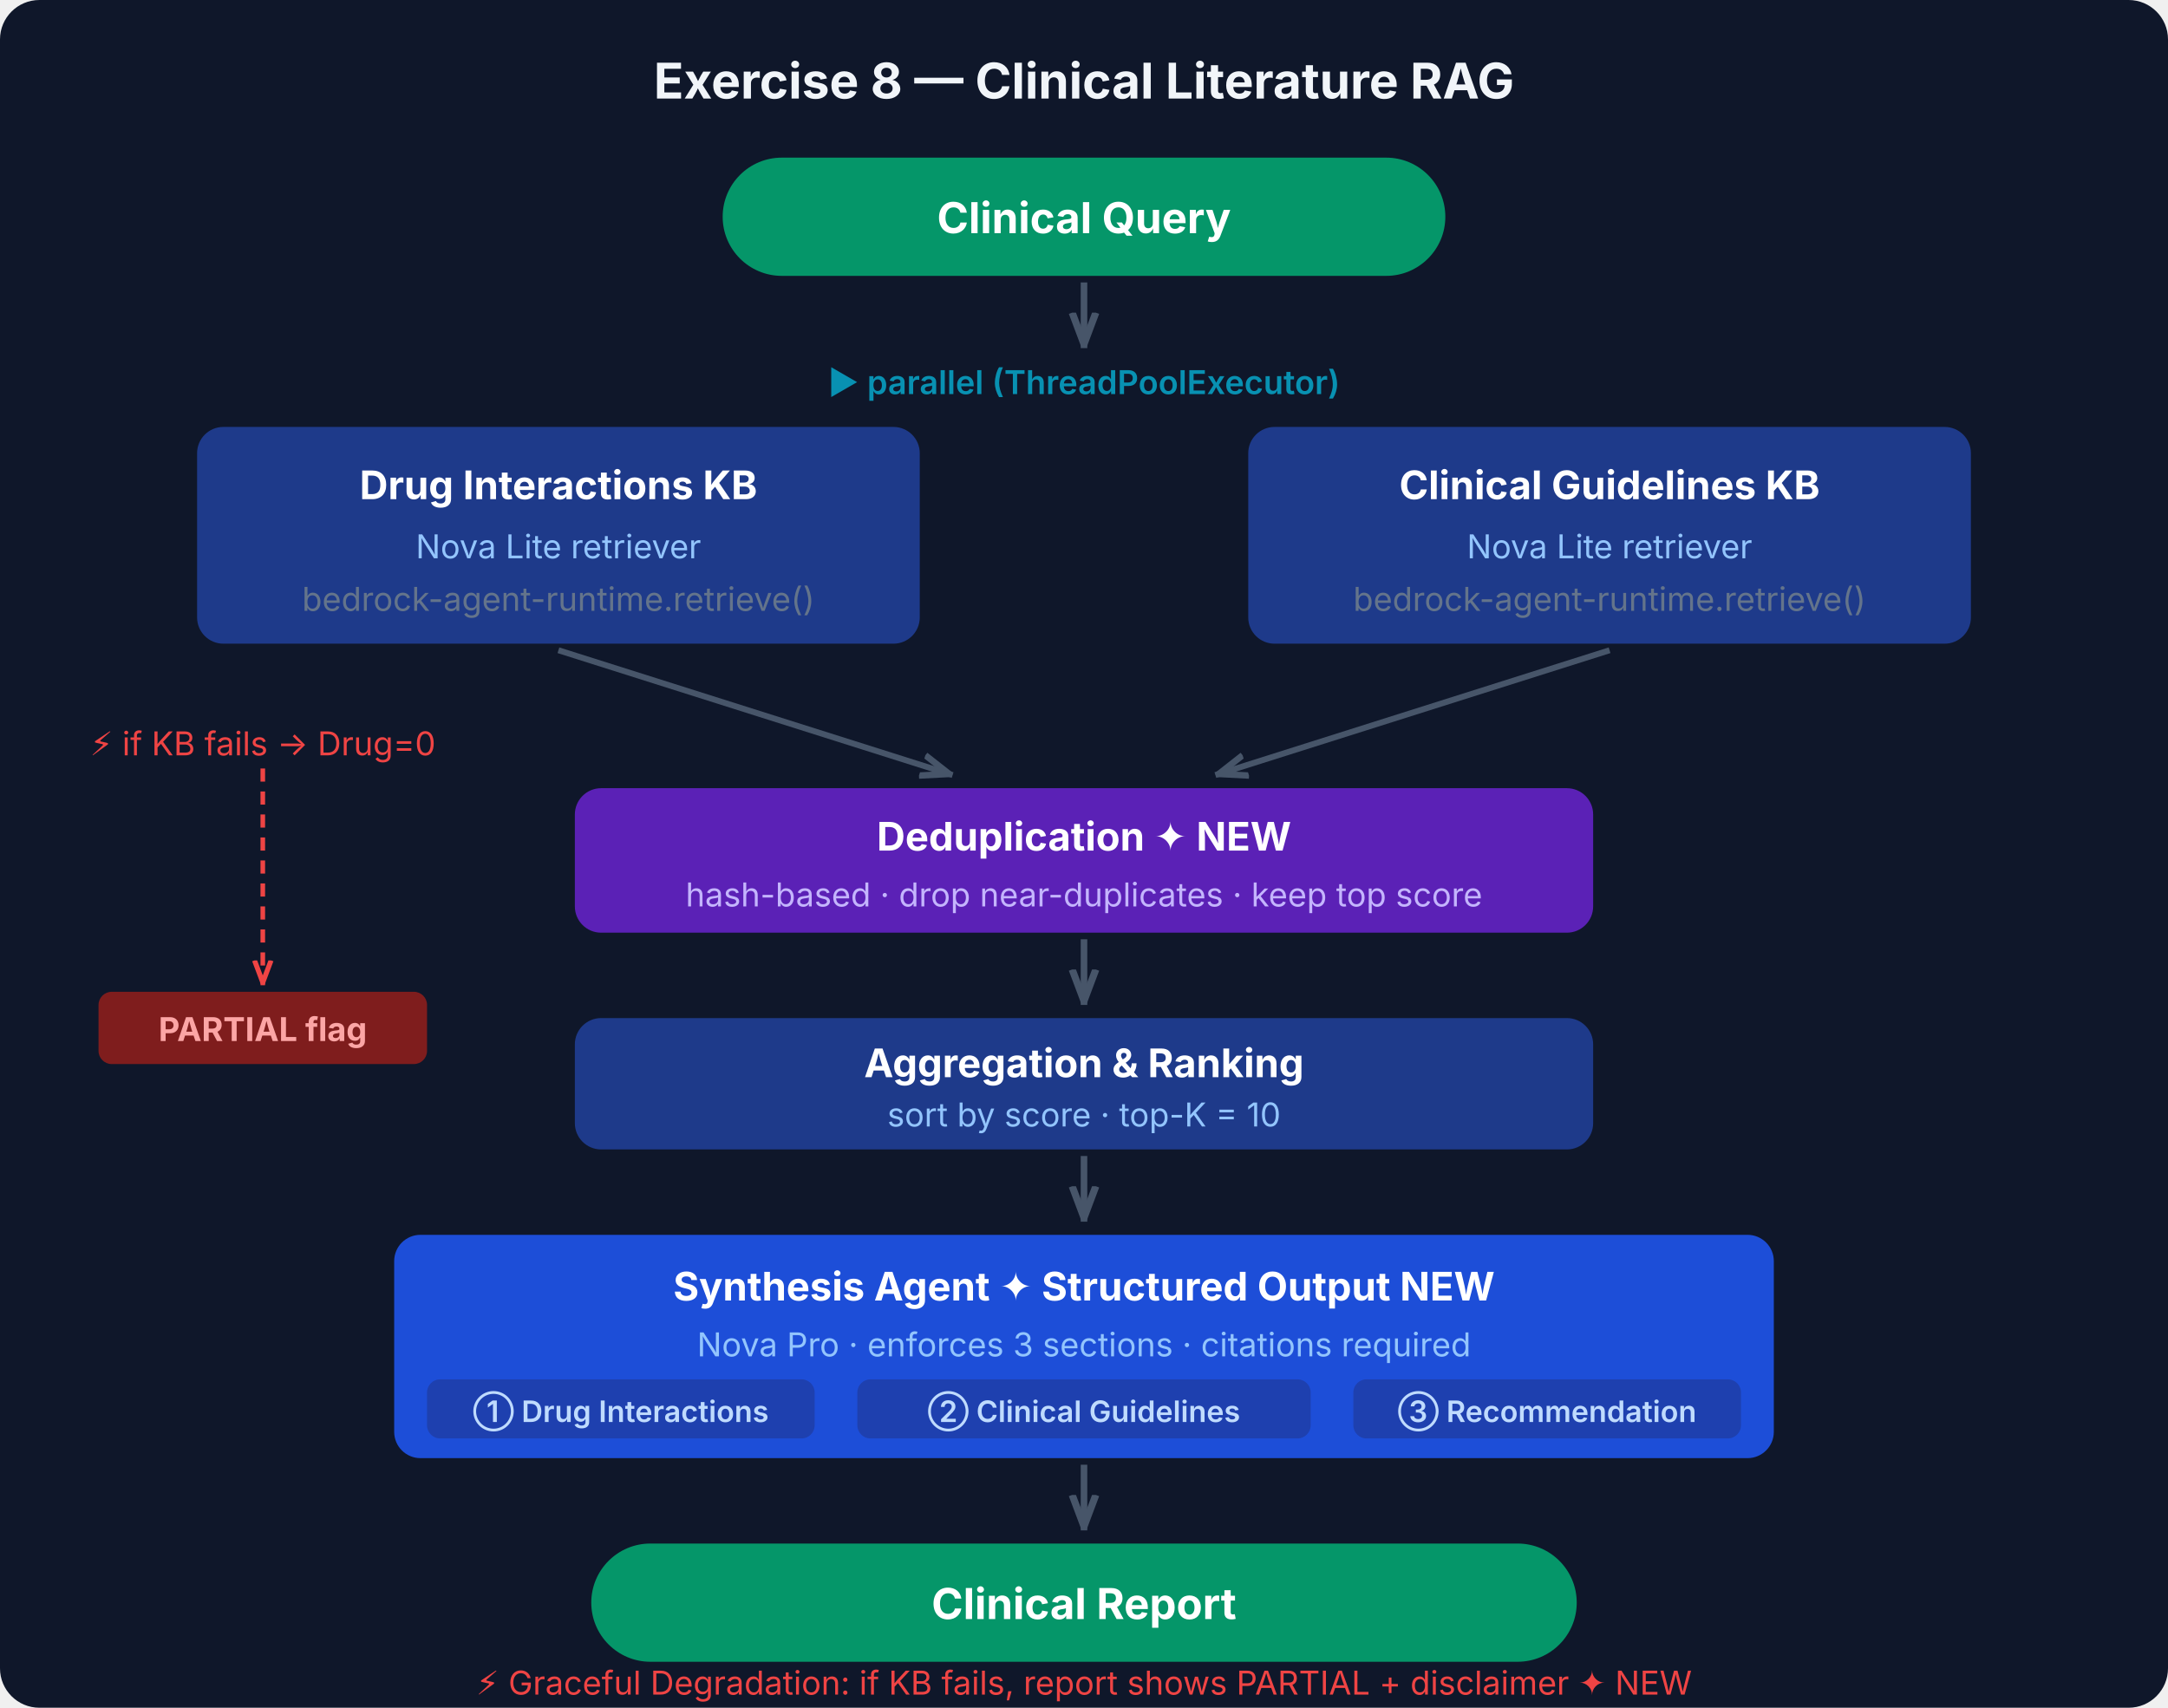
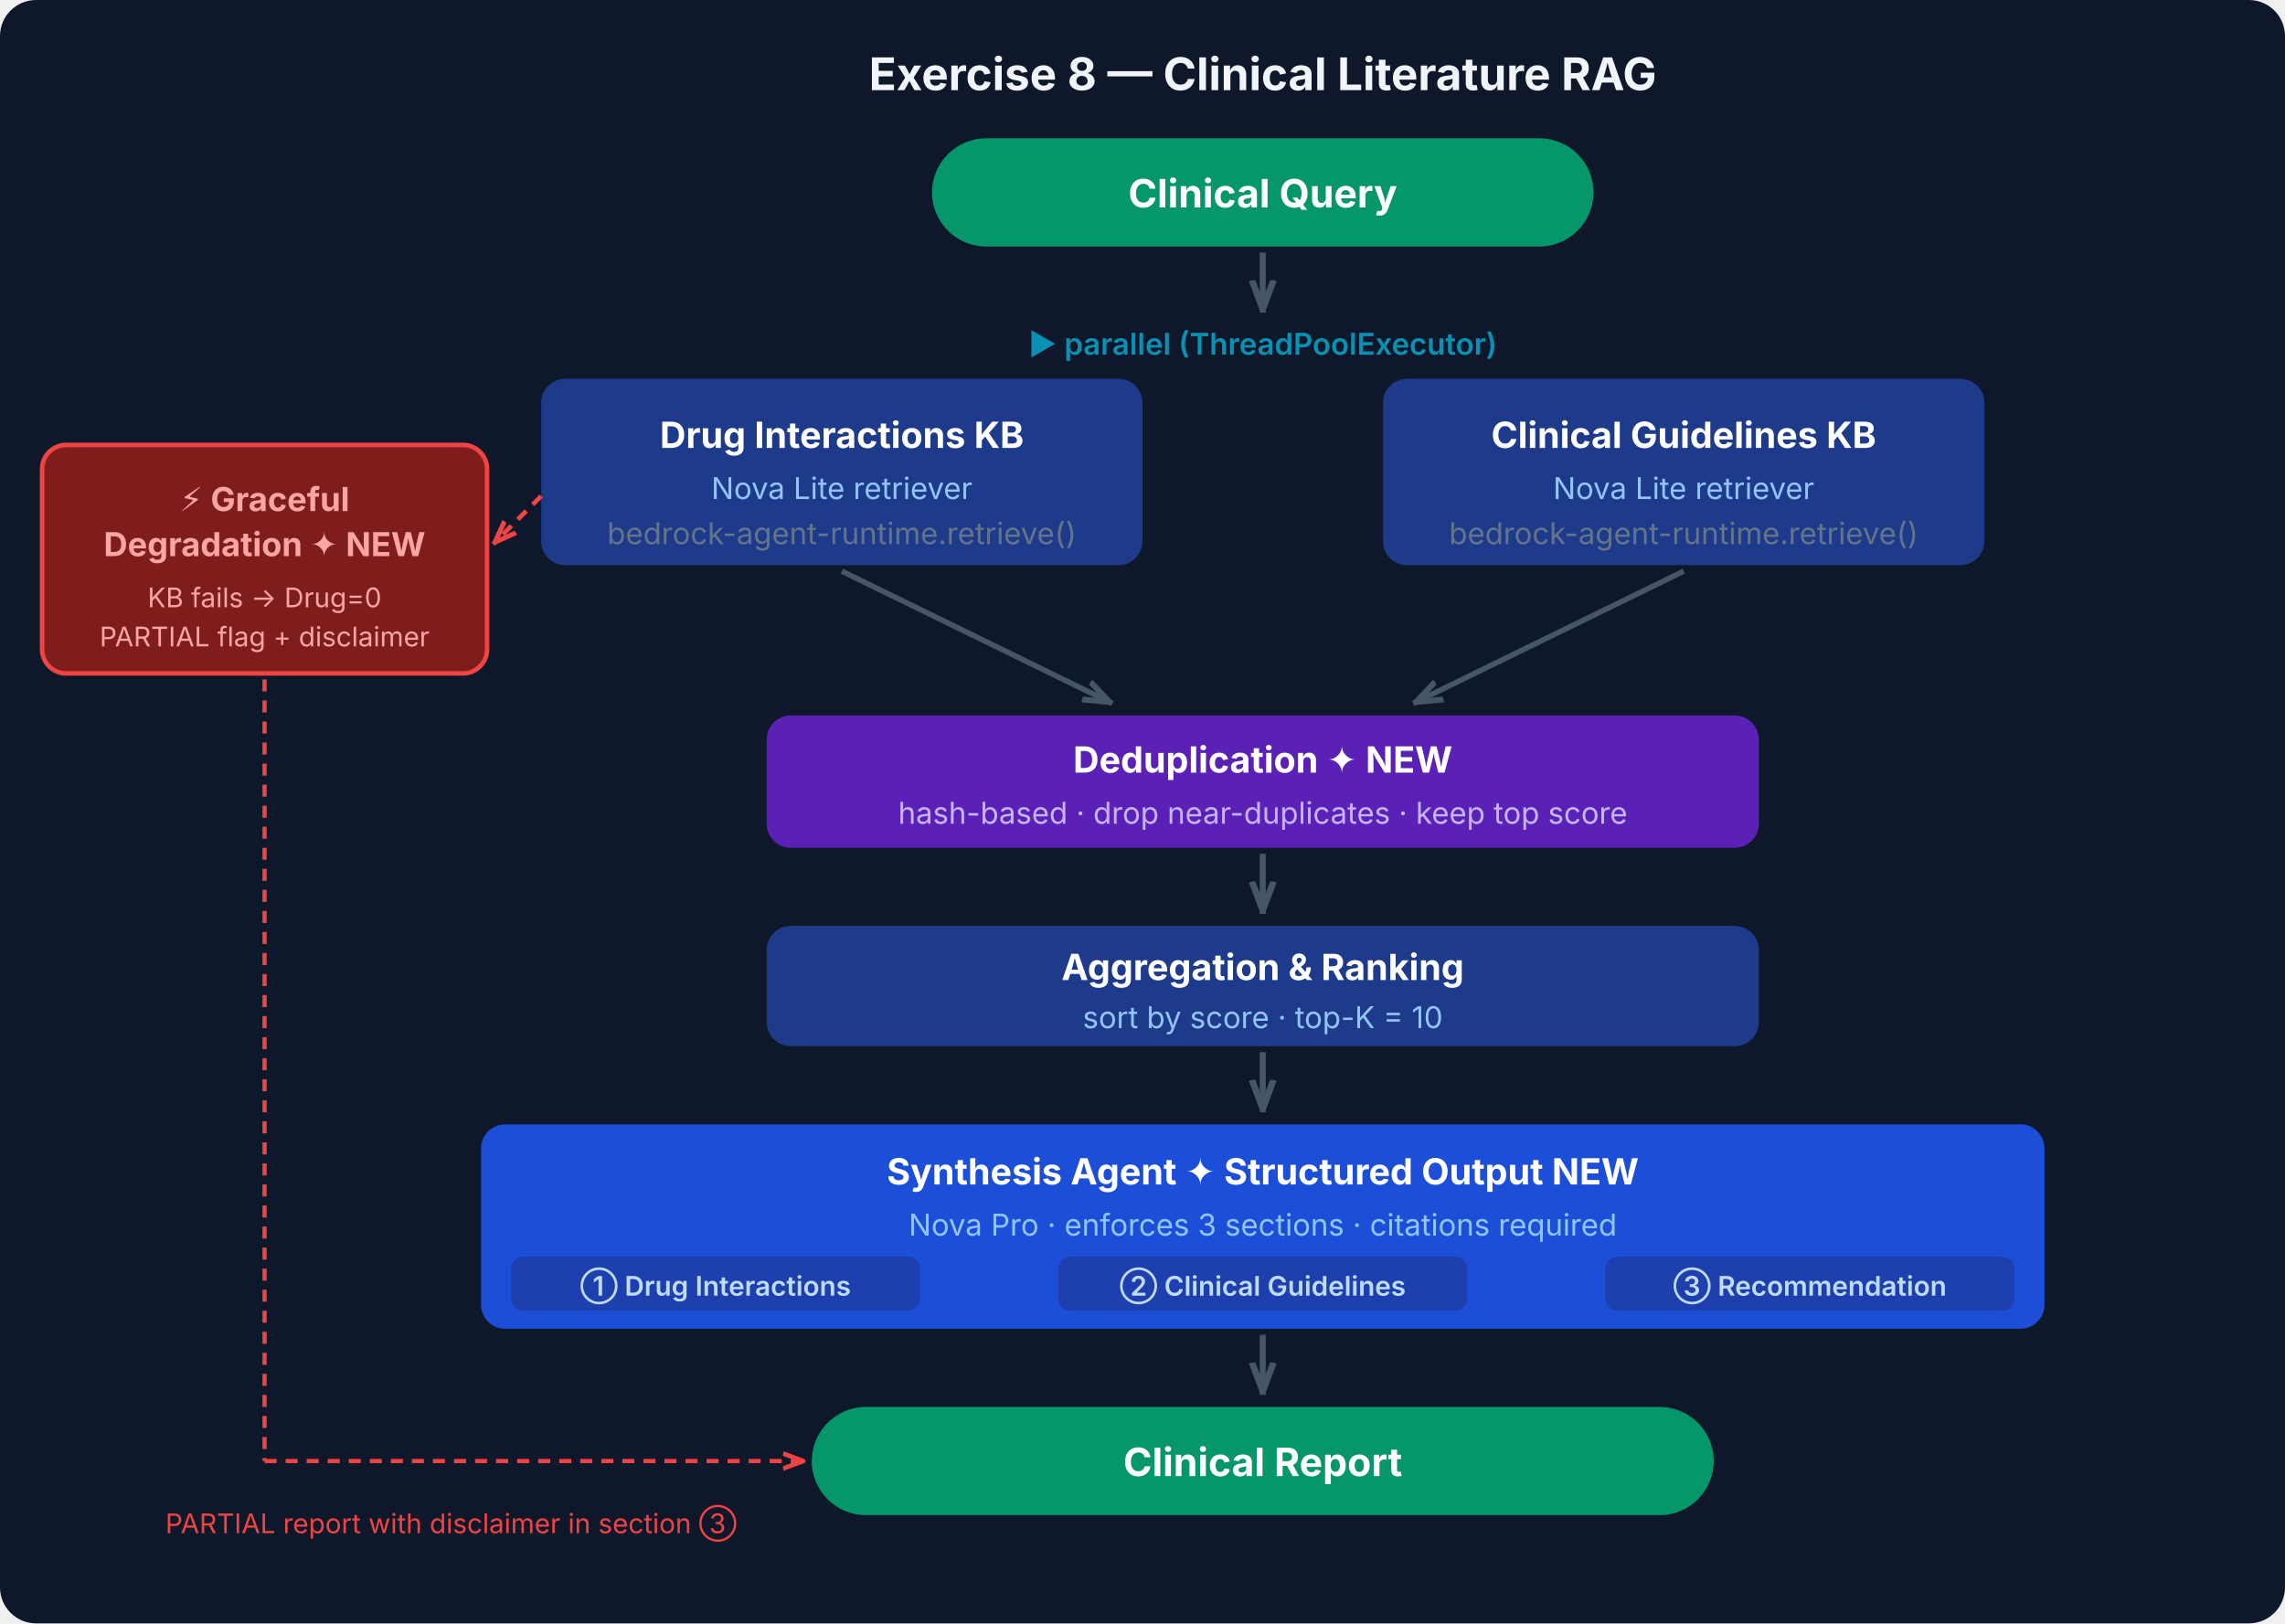
- <svg xmlns="http://www.w3.org/2000/svg" viewBox="0 0 660 520" role="img" font-family="system-ui, -apple-system, &quot;Segoe UI&quot;, sans-serif">
+ <svg xmlns="http://www.w3.org/2000/svg" viewBox="0 0 760 540" role="img" font-family="system-ui, -apple-system, &quot;Segoe UI&quot;, sans-serif">
  <defs>
    <marker id="a" viewBox="0 0 10 8" refX="9" refY="4" markerWidth="6" markerHeight="5" orient="auto">
      <path d="M0,1 L8,4 L0,7" fill="none" stroke="#475569" stroke-width="1.8" stroke-linejoin="round" />
    </marker>
    <marker id="r" viewBox="0 0 10 8" refX="9" refY="4" markerWidth="6" markerHeight="5" orient="auto">
      <path d="M0,1 L8,4 L0,7" fill="none" stroke="#ef4444" stroke-width="1.8" stroke-linejoin="round" />
    </marker>
  </defs>
-   <rect width="660" height="520" rx="12" fill="#0f172a" />
-   <text x="330" y="30" text-anchor="middle" font-size="15" font-weight="700" fill="#f1f5f9">Exercise 8 — Clinical Literature RAG</text>
-   <rect x="220" y="48" width="220" height="36" rx="18" fill="#059669" />
-   <text x="330" y="71" text-anchor="middle" font-size="13" font-weight="700" fill="#fff">Clinical Query</text>
-   <line x1="330" y1="86" x2="330" y2="106" stroke="#475569" stroke-width="2" marker-end="url(#a)" />
-   <text x="330" y="120" text-anchor="middle" font-size="10" font-weight="600" fill="#0891b2">► parallel (ThreadPoolExecutor)</text>
-   <rect x="60" y="130" width="220" height="66" rx="8" fill="#1e3a8a" />
-   <text x="170" y="152" text-anchor="middle" font-size="12" font-weight="700" fill="#fff">Drug Interactions KB</text>
-   <text x="170" y="170" text-anchor="middle" font-size="10" fill="#93c5fd">Nova Lite retriever</text>
-   <text x="170" y="186" text-anchor="middle" font-size="10" fill="#64748b">bedrock-agent-runtime.retrieve()</text>
-   <rect x="380" y="130" width="220" height="66" rx="8" fill="#1e3a8a" />
-   <text x="490" y="152" text-anchor="middle" font-size="12" font-weight="700" fill="#fff">Clinical Guidelines KB</text>
-   <text x="490" y="170" text-anchor="middle" font-size="10" fill="#93c5fd">Nova Lite retriever</text>
-   <text x="490" y="186" text-anchor="middle" font-size="10" fill="#64748b">bedrock-agent-runtime.retrieve()</text>
-   <line x1="170" y1="198" x2="290" y2="236" stroke="#475569" stroke-width="1.8" marker-end="url(#a)" />
-   <line x1="490" y1="198" x2="370" y2="236" stroke="#475569" stroke-width="1.8" marker-end="url(#a)" />
-   <text x="80" y="230" text-anchor="middle" font-size="10" fill="#ef4444">⚡ if KB fails → Drug=0</text>
-   <line x1="80" y1="234" x2="80" y2="300" stroke="#ef4444" stroke-width="1.4" stroke-dasharray="4 3" marker-end="url(#r)" />
-   <rect x="30" y="302" width="100" height="22" rx="4" fill="#7f1d1d" />
-   <text x="80" y="317" text-anchor="middle" font-size="10" font-weight="700" fill="#fca5a5">PARTIAL flag</text>
-   <rect x="175" y="240" width="310" height="44" rx="8" fill="#5b21b6" />
-   <text x="330" y="259" text-anchor="middle" font-size="12" font-weight="700" fill="#fff">Deduplication  ✦ NEW</text>
-   <text x="330" y="276" text-anchor="middle" font-size="10" fill="#c4b5fd">hash-based · drop near-duplicates · keep top score</text>
-   <line x1="330" y1="286" x2="330" y2="306" stroke="#475569" stroke-width="2" marker-end="url(#a)" />
-   <rect x="175" y="310" width="310" height="40" rx="8" fill="#1e3a8a" />
-   <text x="330" y="328" text-anchor="middle" font-size="12" font-weight="700" fill="#fff">Aggregation &amp; Ranking</text>
-   <text x="330" y="343" text-anchor="middle" font-size="10" fill="#93c5fd">sort by score · top-K = 10</text>
-   <line x1="330" y1="352" x2="330" y2="372" stroke="#475569" stroke-width="2" marker-end="url(#a)" />
-   <rect x="120" y="376" width="420" height="68" rx="8" fill="#1d4ed8" />
-   <text x="330" y="396" text-anchor="middle" font-size="12" font-weight="700" fill="#fff">Synthesis Agent  ✦ Structured Output NEW</text>
-   <text x="330" y="413" text-anchor="middle" font-size="10" fill="#93c5fd">Nova Pro · enforces 3 sections · citations required</text>
-   <rect x="130" y="420" width="118" height="18" rx="4" fill="#1e40af" />
-   <text x="189" y="433" text-anchor="middle" font-size="9" font-weight="600" fill="#bfdbfe">① Drug Interactions</text>
-   <rect x="261" y="420" width="138" height="18" rx="4" fill="#1e40af" />
-   <text x="330" y="433" text-anchor="middle" font-size="9" font-weight="600" fill="#bfdbfe">② Clinical Guidelines</text>
-   <rect x="412" y="420" width="118" height="18" rx="4" fill="#1e40af" />
-   <text x="471" y="433" text-anchor="middle" font-size="9" font-weight="600" fill="#bfdbfe">③ Recommendation</text>
-   <line x1="330" y1="446" x2="330" y2="466" stroke="#475569" stroke-width="2" marker-end="url(#a)" />
-   <rect x="180" y="470" width="300" height="36" rx="18" fill="#059669" />
-   <text x="330" y="493" text-anchor="middle" font-size="13" font-weight="700" fill="#fff">Clinical Report</text>
-   <text x="330" y="516" text-anchor="middle" font-size="10" fill="#ef4444">⚡ Graceful Degradation: if KB fails, report shows PARTIAL + disclaimer  ✦ NEW</text>
+   <rect width="760" height="540" rx="12" fill="#0f172a" />
+   <text x="420" y="30" text-anchor="middle" font-size="15" font-weight="700" fill="#f1f5f9">Exercise 8 — Clinical Literature RAG</text>
+   <rect x="310" y="46" width="220" height="36" rx="18" fill="#059669" />
+   <text x="420" y="69" text-anchor="middle" font-size="13" font-weight="700" fill="#fff">Clinical Query</text>
+   <line x1="420" y1="84" x2="420" y2="104" stroke="#475569" stroke-width="2" marker-end="url(#a)" />
+   <text x="420" y="118" text-anchor="middle" font-size="10" font-weight="600" fill="#0891b2">► parallel (ThreadPoolExecutor)</text>
+   <rect x="180" y="126" width="200" height="62" rx="8" fill="#1e3a8a" />
+   <text x="280" y="149" text-anchor="middle" font-size="12" font-weight="700" fill="#fff">Drug Interactions KB</text>
+   <text x="280" y="166" text-anchor="middle" font-size="10" fill="#93c5fd">Nova Lite retriever</text>
+   <text x="280" y="181" text-anchor="middle" font-size="10" fill="#64748b">bedrock-agent-runtime.retrieve()</text>
+   <rect x="460" y="126" width="200" height="62" rx="8" fill="#1e3a8a" />
+   <text x="560" y="149" text-anchor="middle" font-size="12" font-weight="700" fill="#fff">Clinical Guidelines KB</text>
+   <text x="560" y="166" text-anchor="middle" font-size="10" fill="#93c5fd">Nova Lite retriever</text>
+   <text x="560" y="181" text-anchor="middle" font-size="10" fill="#64748b">bedrock-agent-runtime.retrieve()</text>
+   <line x1="280" y1="190" x2="370" y2="234" stroke="#475569" stroke-width="1.8" marker-end="url(#a)" />
+   <line x1="560" y1="190" x2="470" y2="234" stroke="#475569" stroke-width="1.8" marker-end="url(#a)" />
+   <rect x="14" y="148" width="148" height="76" rx="8" fill="#7f1d1d" stroke="#ef4444" stroke-width="1.5" />
+   <text x="88" y="170" text-anchor="middle" font-size="11" font-weight="700" fill="#fca5a5">⚡ Graceful</text>
+   <text x="88" y="185" text-anchor="middle" font-size="11" font-weight="700" fill="#fca5a5">Degradation ✦ NEW</text>
+   <text x="88" y="202" text-anchor="middle" font-size="9" fill="#fca5a5">KB fails → Drug=0</text>
+   <text x="88" y="215" text-anchor="middle" font-size="9" fill="#fca5a5">PARTIAL flag + disclaimer</text>
+   <line x1="180" y1="165" x2="164" y2="181" stroke="#ef4444" stroke-width="1.5" stroke-dasharray="4 3" marker-end="url(#r)" />
+   <rect x="255" y="238" width="330" height="44" rx="8" fill="#5b21b6" />
+   <text x="420" y="257" text-anchor="middle" font-size="12" font-weight="700" fill="#fff">Deduplication ✦ NEW</text>
+   <text x="420" y="274" text-anchor="middle" font-size="10" fill="#c4b5fd">hash-based · drop near-duplicates · keep top score</text>
+   <line x1="420" y1="284" x2="420" y2="304" stroke="#475569" stroke-width="2" marker-end="url(#a)" />
+   <rect x="255" y="308" width="330" height="40" rx="8" fill="#1e3a8a" />
+   <text x="420" y="326" text-anchor="middle" font-size="12" font-weight="700" fill="#fff">Aggregation &amp; Ranking</text>
+   <text x="420" y="342" text-anchor="middle" font-size="10" fill="#93c5fd">sort by score · top-K = 10</text>
+   <line x1="420" y1="350" x2="420" y2="370" stroke="#475569" stroke-width="2" marker-end="url(#a)" />
+   <rect x="160" y="374" width="520" height="68" rx="8" fill="#1d4ed8" />
+   <text x="420" y="394" text-anchor="middle" font-size="12" font-weight="700" fill="#fff">Synthesis Agent ✦ Structured Output NEW</text>
+   <text x="420" y="411" text-anchor="middle" font-size="10" fill="#93c5fd">Nova Pro · enforces 3 sections · citations required</text>
+   <rect x="170" y="418" width="136" height="18" rx="4" fill="#1e40af" />
+   <text x="238" y="431" text-anchor="middle" font-size="9" font-weight="600" fill="#bfdbfe">① Drug Interactions</text>
+   <rect x="352" y="418" width="136" height="18" rx="4" fill="#1e40af" />
+   <text x="420" y="431" text-anchor="middle" font-size="9" font-weight="600" fill="#bfdbfe">② Clinical Guidelines</text>
+   <rect x="534" y="418" width="136" height="18" rx="4" fill="#1e40af" />
+   <text x="602" y="431" text-anchor="middle" font-size="9" font-weight="600" fill="#bfdbfe">③ Recommendation</text>
+   <line x1="420" y1="444" x2="420" y2="464" stroke="#475569" stroke-width="2" marker-end="url(#a)" />
+   <rect x="270" y="468" width="300" height="36" rx="18" fill="#059669" />
+   <text x="420" y="491" text-anchor="middle" font-size="13" font-weight="700" fill="#fff">Clinical Report</text>
+   <line x1="88" y1="226" x2="88" y2="486" stroke="#ef4444" stroke-width="1.4" stroke-dasharray="4 3" />
+   <line x1="88" y1="486" x2="268" y2="486" stroke="#ef4444" stroke-width="1.4" stroke-dasharray="4 3" marker-end="url(#r)" />
+   <text x="150" y="510" text-anchor="middle" font-size="9" fill="#ef4444">PARTIAL report with disclaimer in section ③</text>
</svg>
